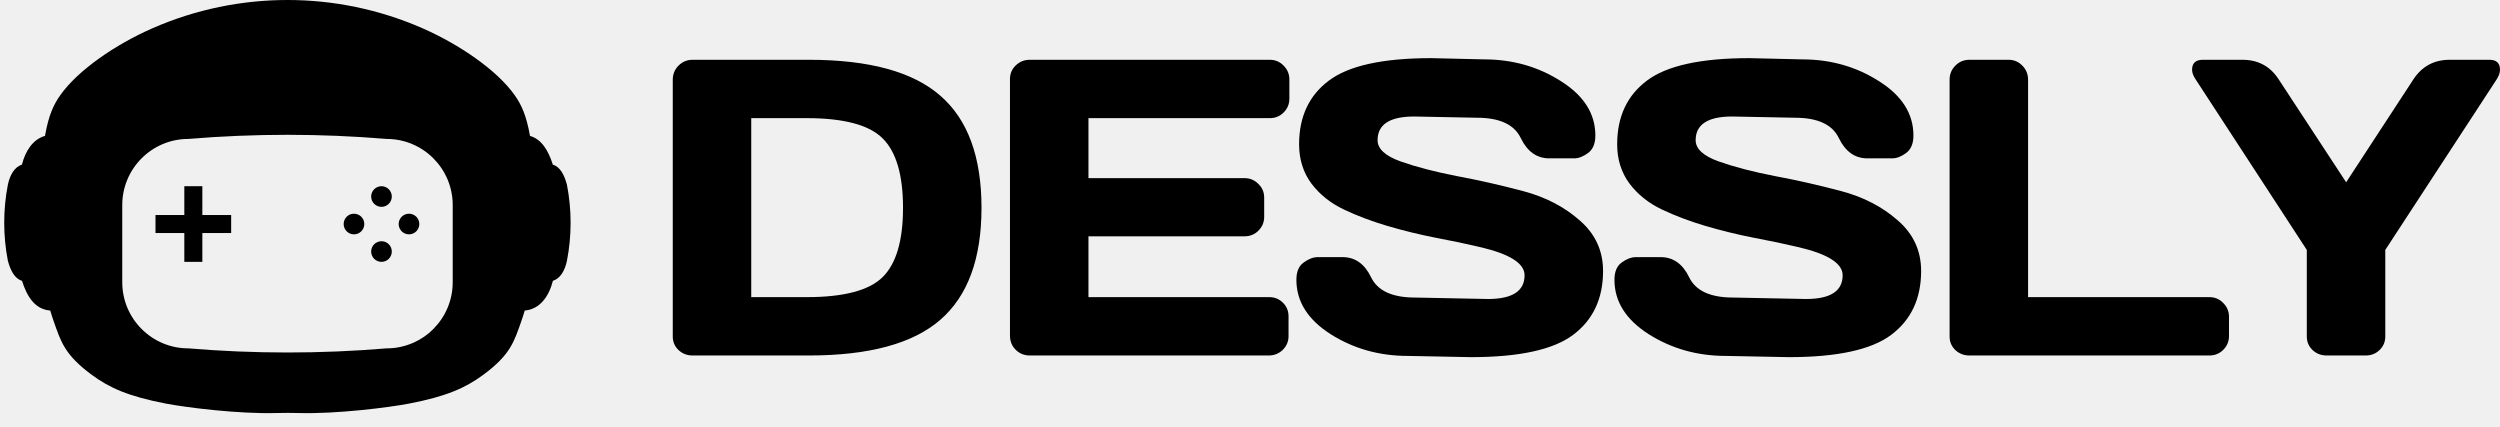
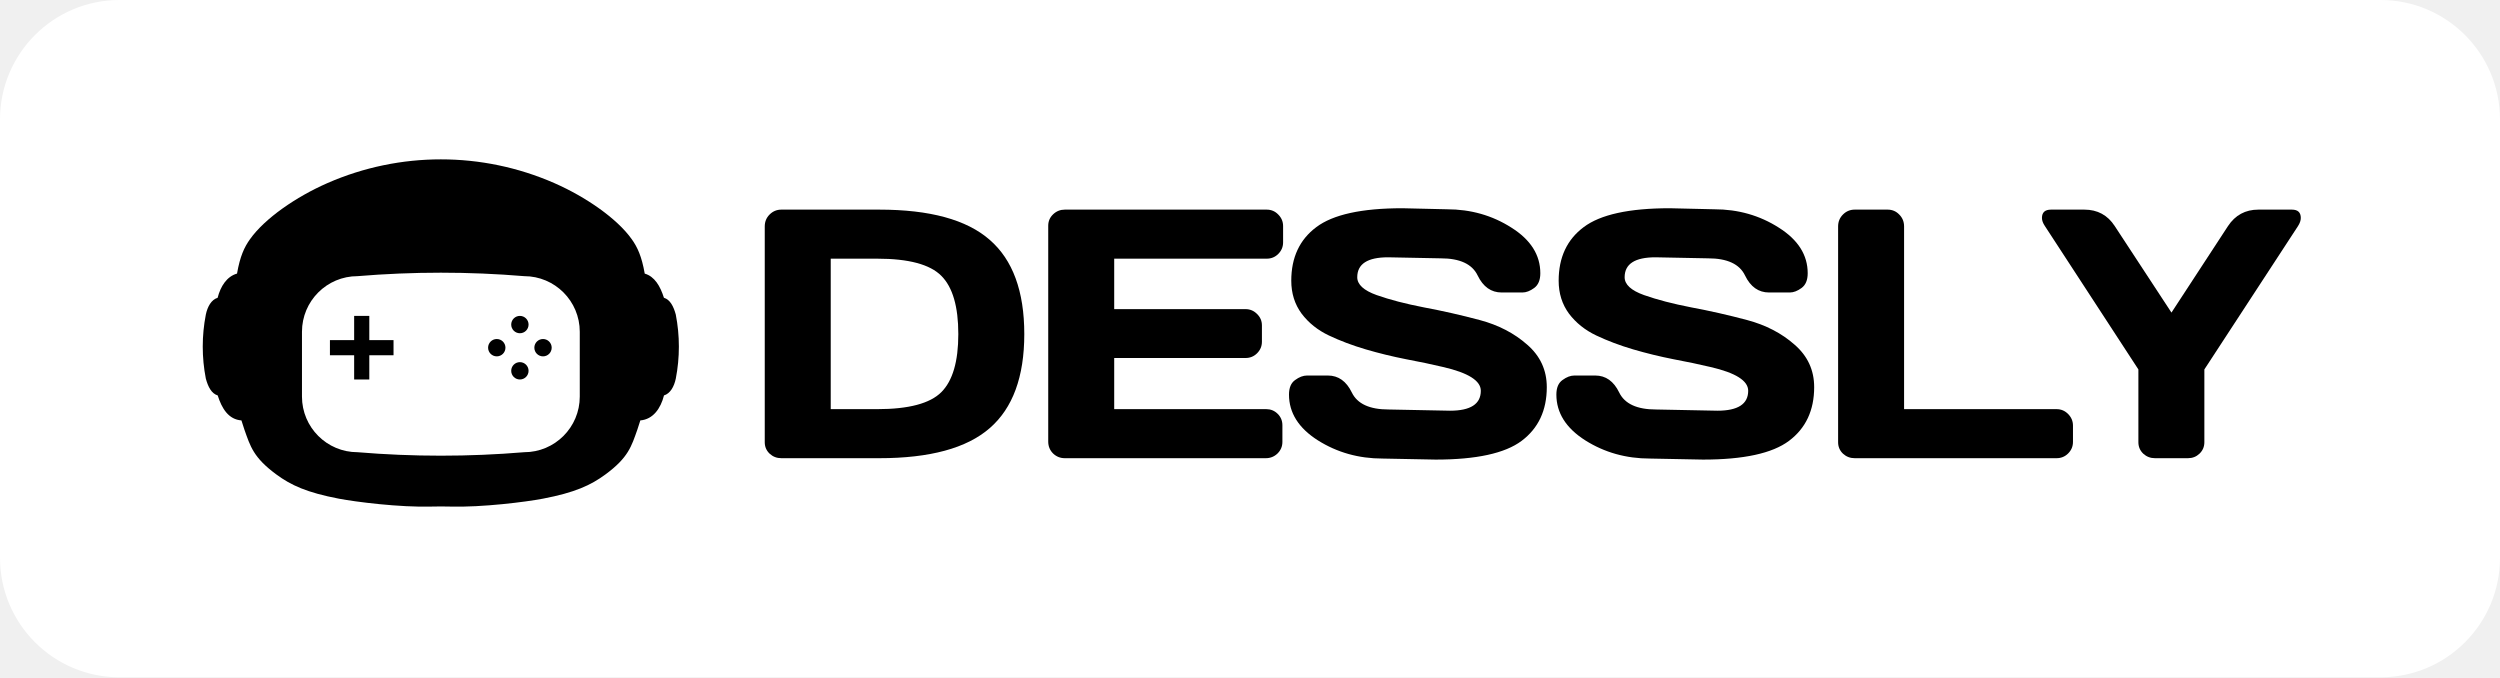
- <svg xmlns="http://www.w3.org/2000/svg" width="211" height="36" viewBox="0 0 211 36" fill="none">
-   <path d="M185.012 5.881C185.012 5.324 185.316 5.046 185.925 5.046H189.264C190.588 5.046 191.607 5.597 192.321 6.699L198.015 15.384L203.69 6.699C204.417 5.597 205.436 5.046 206.748 5.046H210.104C210.701 5.046 211 5.324 211 5.881C211 6.137 210.906 6.409 210.719 6.699L201.318 21.092V28.402C201.318 28.855 201.154 29.238 200.826 29.551C200.51 29.852 200.123 30.003 199.666 30.003H196.363C195.906 30.003 195.514 29.852 195.186 29.551C194.858 29.238 194.694 28.855 194.694 28.402V21.092L185.31 6.699C185.111 6.409 185.012 6.137 185.012 5.881Z" fill="black" />
-   <path d="M164.546 28.402V6.734C164.546 6.258 164.71 5.858 165.038 5.533C165.366 5.208 165.758 5.046 166.215 5.046H169.518C169.975 5.046 170.362 5.208 170.678 5.533C171.006 5.858 171.17 6.258 171.17 6.734V25.078H186.475C186.932 25.078 187.318 25.24 187.635 25.565C187.963 25.89 188.127 26.279 188.127 26.731V28.367C188.127 28.82 187.963 29.209 187.635 29.533C187.318 29.847 186.932 30.003 186.475 30.003H166.215C165.758 30.003 165.366 29.852 165.038 29.551C164.71 29.238 164.546 28.855 164.546 28.402Z" fill="black" />
-   <path d="M136.26 23.617C136.26 22.932 136.465 22.445 136.875 22.155C137.285 21.853 137.683 21.702 138.07 21.702H140.161C141.215 21.702 142.018 22.271 142.568 23.408C143.119 24.545 144.355 25.113 146.276 25.113L152.426 25.235C154.488 25.235 155.519 24.568 155.519 23.234C155.519 22.224 154.259 21.43 151.741 20.849C150.616 20.582 149.374 20.321 148.015 20.066C146.657 19.799 145.304 19.469 143.956 19.074C142.621 18.68 141.391 18.215 140.266 17.682C139.142 17.148 138.228 16.417 137.525 15.489C136.834 14.549 136.489 13.447 136.489 12.182C136.489 9.85 137.326 8.057 139.001 6.804C140.676 5.54 143.558 4.907 147.646 4.907L152.11 5.012C154.511 5.012 156.672 5.627 158.594 6.856C160.526 8.075 161.493 9.601 161.493 11.434C161.493 12.118 161.288 12.611 160.878 12.913C160.468 13.215 160.075 13.366 159.701 13.366H157.61C156.555 13.366 155.753 12.797 155.202 11.66C154.652 10.511 153.416 9.937 151.495 9.937L146.206 9.833C144.144 9.833 143.113 10.5 143.113 11.834C143.113 12.565 143.763 13.163 145.063 13.627C146.375 14.091 147.957 14.503 149.808 14.862C151.67 15.21 153.539 15.634 155.413 16.133C157.287 16.632 158.875 17.456 160.175 18.604C161.487 19.741 162.143 21.163 162.143 22.868C162.143 25.2 161.3 26.999 159.613 28.264C157.938 29.517 155.062 30.143 150.985 30.143L145.661 30.039C143.259 30.039 141.092 29.43 139.159 28.211C137.227 26.981 136.26 25.45 136.26 23.617Z" fill="black" />
-   <path d="M109.415 23.617C109.415 22.932 109.62 22.445 110.03 22.155C110.44 21.853 110.839 21.702 111.225 21.702H113.316C114.371 21.702 115.173 22.271 115.724 23.408C116.274 24.545 117.51 25.113 119.431 25.113L125.581 25.235C127.643 25.235 128.674 24.568 128.674 23.234C128.674 22.224 127.414 21.43 124.896 20.849C123.771 20.582 122.53 20.321 121.171 20.066C119.812 19.799 118.459 19.469 117.112 19.074C115.776 18.68 114.546 18.215 113.422 17.682C112.297 17.148 111.383 16.417 110.681 15.489C109.989 14.549 109.644 13.447 109.644 12.182C109.644 9.85 110.481 8.057 112.157 6.804C113.832 5.54 116.713 4.907 120.802 4.907L125.265 5.012C127.666 5.012 129.828 5.627 131.749 6.856C133.682 8.075 134.648 9.601 134.648 11.434C134.648 12.118 134.443 12.611 134.033 12.913C133.623 13.215 133.231 13.366 132.856 13.366H130.765C129.711 13.366 128.908 12.797 128.357 11.66C127.807 10.511 126.571 9.937 124.65 9.937L119.361 9.833C117.299 9.833 116.268 10.5 116.268 11.834C116.268 12.565 116.918 13.163 118.219 13.627C119.531 14.091 121.112 14.503 122.963 14.862C124.826 15.21 126.694 15.634 128.568 16.133C130.443 16.632 132.03 17.456 133.33 18.604C134.642 19.741 135.298 21.163 135.298 22.868C135.298 25.2 134.455 26.999 132.768 28.264C131.093 29.517 128.217 30.143 124.14 30.143L118.816 30.039C116.415 30.039 114.248 29.43 112.315 28.211C110.382 26.981 109.415 25.45 109.415 23.617Z" fill="black" />
-   <path d="M85.242 28.332V6.664C85.242 6.212 85.406 5.829 85.734 5.516C86.062 5.203 86.454 5.046 86.911 5.046H107.171C107.628 5.046 108.015 5.208 108.331 5.533C108.659 5.858 108.823 6.247 108.823 6.699V8.335C108.823 8.788 108.659 9.176 108.331 9.501C108.015 9.815 107.628 9.971 107.171 9.971H91.866V15.036H105.045C105.502 15.036 105.888 15.198 106.205 15.523C106.533 15.836 106.697 16.219 106.697 16.672V18.308C106.697 18.76 106.533 19.149 106.205 19.474C105.888 19.787 105.502 19.944 105.045 19.944H91.866V25.078H107.136C107.581 25.078 107.962 25.235 108.278 25.548C108.594 25.861 108.753 26.244 108.753 26.697V28.367C108.753 28.82 108.589 29.209 108.261 29.533C107.933 29.847 107.54 30.003 107.083 30.003H86.911C86.454 30.003 86.062 29.847 85.734 29.533C85.406 29.209 85.242 28.808 85.242 28.332Z" fill="black" />
-   <path d="M56.781 28.402V6.734C56.781 6.258 56.945 5.858 57.273 5.533C57.601 5.208 57.993 5.046 58.45 5.046H68.272C73.356 5.046 77.052 6.055 79.36 8.074C81.68 10.082 82.839 13.237 82.839 17.542C82.839 21.835 81.68 24.985 79.36 26.992C77.052 29 73.356 30.003 68.272 30.003H58.45C57.993 30.003 57.601 29.852 57.273 29.551C56.945 29.238 56.781 28.855 56.781 28.402ZM63.405 25.078H68.079C71.23 25.078 73.374 24.509 74.51 23.372C75.647 22.235 76.215 20.292 76.215 17.542C76.215 14.781 75.647 12.831 74.51 11.694C73.374 10.546 71.23 9.971 68.079 9.971H63.405V25.078Z" fill="black" />
-   <g clip-path="url(#clip0_logo_full)">
-     <path d="M47.85 15.586C47.625 14.759 47.281 14.083 46.658 13.895C46.284 12.717 45.722 11.758 44.731 11.47C44.425 9.721 43.996 8.821 43.444 8.04C41.943 5.914 38.766 3.752 35.697 2.402C35.674 2.391 35.65 2.381 35.625 2.37C28.384 -0.79 20.143 -0.79 12.902 2.37C12.877 2.381 12.855 2.391 12.83 2.402C9.761 3.751 6.583 5.912 5.083 8.04C4.531 8.821 4.102 9.721 3.797 11.468C2.772 11.758 2.143 12.743 1.85 13.898C1.216 14.092 0.834 14.784 0.665 15.586C0.253 17.703 0.253 19.894 0.665 22.01C0.89 22.837 1.234 23.513 1.857 23.701C2.283 25.048 2.959 26.111 4.24 26.21C4.332 26.521 4.428 26.825 4.533 27.119C5.137 28.822 5.439 29.93 7.728 31.623C9.219 32.725 10.818 33.454 14.023 34.067C15.704 34.389 20.122 34.95 23.317 34.86C23.948 34.843 24.58 34.843 25.212 34.86C28.407 34.951 32.827 34.389 34.506 34.067C37.711 33.454 39.31 32.724 40.801 31.623C43.091 29.932 43.392 28.822 43.996 27.119C44.1 26.825 44.196 26.52 44.289 26.21C45.57 26.102 46.333 25.01 46.665 23.701C47.298 23.507 47.681 22.816 47.85 22.014C48.262 19.896 48.262 17.705 47.85 15.589V15.586ZM38.209 23.818C38.209 26.902 35.711 29.402 32.63 29.402C27.063 29.867 21.464 29.867 15.897 29.402C12.816 29.402 10.318 26.902 10.318 23.818V17.31C10.318 14.227 12.816 11.726 15.897 11.726C21.464 11.262 27.063 11.262 32.63 11.726C35.711 11.726 38.209 14.227 38.209 17.31V23.818Z" fill="black" />
-     <path d="M15.557 15.716L17.078 15.716L17.078 22.101H15.557L15.557 15.716Z" fill="black" />
-     <path d="M19.51 18.148V19.668L13.125 19.668L13.125 18.148L19.51 18.148Z" fill="black" />
-     <ellipse cx="29.876" cy="18.908" rx="0.871" ry="0.871" fill="black" />
-     <ellipse cx="34.519" cy="18.908" rx="0.871" ry="0.871" fill="black" />
-     <ellipse cx="32.197" cy="16.587" rx="0.871" ry="0.871" fill="black" />
-     <ellipse cx="32.197" cy="21.23" rx="0.871" ry="0.871" fill="black" />
+ <svg xmlns="http://www.w3.org/2000/svg" width="251" height="68" viewBox="0 0 251 68" fill="none">
+   <rect x="0" y="0" width="251" height="68" rx="12" fill="#FFFFFF" />
+   <g transform="translate(20,16)">
+     <path d="M185.012 5.881C185.012 5.324 185.316 5.046 185.925 5.046H189.264C190.588 5.046 191.607 5.597 192.321 6.699L198.015 15.384L203.69 6.699C204.417 5.597 205.436 5.046 206.748 5.046H210.104C210.701 5.046 211 5.324 211 5.881C211 6.137 210.906 6.409 210.719 6.699L201.318 21.092V28.402C201.318 28.855 201.154 29.238 200.826 29.551C200.51 29.852 200.123 30.003 199.666 30.003H196.363C195.906 30.003 195.514 29.852 195.186 29.551C194.858 29.238 194.694 28.855 194.694 28.402V21.092L185.31 6.699C185.111 6.409 185.012 6.137 185.012 5.881Z" fill="black" />
+     <path d="M164.546 28.402V6.734C164.546 6.258 164.71 5.858 165.038 5.533C165.366 5.208 165.758 5.046 166.215 5.046H169.518C169.975 5.046 170.362 5.208 170.678 5.533C171.006 5.858 171.17 6.258 171.17 6.734V25.078H186.475C186.932 25.078 187.318 25.24 187.635 25.565C187.963 25.89 188.127 26.279 188.127 26.731V28.367C188.127 28.82 187.963 29.209 187.635 29.533C187.318 29.847 186.932 30.003 186.475 30.003H166.215C165.758 30.003 165.366 29.852 165.038 29.551C164.71 29.238 164.546 28.855 164.546 28.402Z" fill="black" />
+     <path d="M136.26 23.617C136.26 22.932 136.465 22.445 136.875 22.155C137.285 21.853 137.683 21.702 138.07 21.702H140.161C141.215 21.702 142.018 22.271 142.568 23.408C143.119 24.545 144.355 25.113 146.276 25.113L152.426 25.235C154.488 25.235 155.519 24.568 155.519 23.234C155.519 22.224 154.259 21.43 151.741 20.849C150.616 20.582 149.374 20.321 148.015 20.066C146.657 19.799 145.304 19.469 143.956 19.074C142.621 18.68 141.391 18.215 140.266 17.682C139.142 17.148 138.228 16.417 137.525 15.489C136.834 14.549 136.489 13.447 136.489 12.182C136.489 9.85 137.326 8.057 139.001 6.804C140.676 5.54 143.558 4.907 147.646 4.907L152.11 5.012C154.511 5.012 156.672 5.627 158.594 6.856C160.526 8.075 161.493 9.601 161.493 11.434C161.493 12.118 161.288 12.611 160.878 12.913C160.468 13.215 160.075 13.366 159.701 13.366H157.61C156.555 13.366 155.753 12.797 155.202 11.66C154.652 10.511 153.416 9.937 151.495 9.937L146.206 9.833C144.144 9.833 143.113 10.5 143.113 11.834C143.113 12.565 143.763 13.163 145.063 13.627C146.375 14.091 147.957 14.503 149.808 14.862C151.67 15.21 153.539 15.634 155.413 16.133C157.287 16.632 158.875 17.456 160.175 18.604C161.487 19.741 162.143 21.163 162.143 22.868C162.143 25.2 161.3 26.999 159.613 28.264C157.938 29.517 155.062 30.143 150.985 30.143L145.661 30.039C143.259 30.039 141.092 29.43 139.159 28.211C137.227 26.981 136.26 25.45 136.26 23.617Z" fill="black" />
+     <path d="M109.415 23.617C109.415 22.932 109.62 22.445 110.03 22.155C110.44 21.853 110.839 21.702 111.225 21.702H113.316C114.371 21.702 115.173 22.271 115.724 23.408C116.274 24.545 117.51 25.113 119.431 25.113L125.581 25.235C127.643 25.235 128.674 24.568 128.674 23.234C128.674 22.224 127.414 21.43 124.896 20.849C123.771 20.582 122.53 20.321 121.171 20.066C119.812 19.799 118.459 19.469 117.112 19.074C115.776 18.68 114.546 18.215 113.422 17.682C112.297 17.148 111.383 16.417 110.681 15.489C109.989 14.549 109.644 13.447 109.644 12.182C109.644 9.85 110.481 8.057 112.157 6.804C113.832 5.54 116.713 4.907 120.802 4.907L125.265 5.012C127.666 5.012 129.828 5.627 131.749 6.856C133.682 8.075 134.648 9.601 134.648 11.434C134.648 12.118 134.443 12.611 134.033 12.913C133.623 13.215 133.231 13.366 132.856 13.366H130.765C129.711 13.366 128.908 12.797 128.357 11.66C127.807 10.511 126.571 9.937 124.65 9.937L119.361 9.833C117.299 9.833 116.268 10.5 116.268 11.834C116.268 12.565 116.918 13.163 118.219 13.627C119.531 14.091 121.112 14.503 122.963 14.862C124.826 15.21 126.694 15.634 128.568 16.133C130.443 16.632 132.03 17.456 133.33 18.604C134.642 19.741 135.298 21.163 135.298 22.868C135.298 25.2 134.455 26.999 132.768 28.264C131.093 29.517 128.217 30.143 124.14 30.143L118.816 30.039C116.415 30.039 114.248 29.43 112.315 28.211C110.382 26.981 109.415 25.45 109.415 23.617Z" fill="black" />
+     <path d="M85.242 28.332V6.664C85.242 6.212 85.406 5.829 85.734 5.516C86.062 5.203 86.454 5.046 86.911 5.046H107.171C107.628 5.046 108.015 5.208 108.331 5.533C108.659 5.858 108.823 6.247 108.823 6.699V8.335C108.823 8.788 108.659 9.176 108.331 9.501C108.015 9.815 107.628 9.971 107.171 9.971H91.866V15.036H105.045C105.502 15.036 105.888 15.198 106.205 15.523C106.533 15.836 106.697 16.219 106.697 16.672V18.308C106.697 18.76 106.533 19.149 106.205 19.474C105.888 19.787 105.502 19.944 105.045 19.944H91.866V25.078H107.136C107.581 25.078 107.962 25.235 108.278 25.548C108.594 25.861 108.753 26.244 108.753 26.697V28.367C108.753 28.82 108.589 29.209 108.261 29.533C107.933 29.847 107.54 30.003 107.083 30.003H86.911C86.454 30.003 86.062 29.847 85.734 29.533C85.406 29.209 85.242 28.808 85.242 28.332Z" fill="black" />
+     <path d="M56.781 28.402V6.734C56.781 6.258 56.945 5.858 57.273 5.533C57.601 5.208 57.993 5.046 58.45 5.046H68.272C73.356 5.046 77.052 6.055 79.36 8.074C81.68 10.082 82.839 13.237 82.839 17.542C82.839 21.835 81.68 24.985 79.36 26.992C77.052 29 73.356 30.003 68.272 30.003H58.45C57.993 30.003 57.601 29.852 57.273 29.551C56.945 29.238 56.781 28.855 56.781 28.402ZM63.405 25.078H68.079C71.23 25.078 73.374 24.509 74.51 23.372C75.647 22.235 76.215 20.292 76.215 17.542C76.215 14.781 75.647 12.831 74.51 11.694C73.374 10.546 71.23 9.971 68.079 9.971H63.405V25.078Z" fill="black" />
+     <g clip-path="url(#clip0_logo_full)">
+       <path d="M47.85 15.586C47.625 14.759 47.281 14.083 46.658 13.895C46.284 12.717 45.722 11.758 44.731 11.47C44.425 9.721 43.996 8.821 43.444 8.04C41.943 5.914 38.766 3.752 35.697 2.402C35.674 2.391 35.65 2.381 35.625 2.37C28.384 -0.79 20.143 -0.79 12.902 2.37C12.877 2.381 12.855 2.391 12.83 2.402C9.761 3.751 6.583 5.912 5.083 8.04C4.531 8.821 4.102 9.721 3.797 11.468C2.772 11.758 2.143 12.743 1.85 13.898C1.216 14.092 0.834 14.784 0.665 15.586C0.253 17.703 0.253 19.894 0.665 22.01C0.89 22.837 1.234 23.513 1.857 23.701C2.283 25.048 2.959 26.111 4.24 26.21C4.332 26.521 4.428 26.825 4.533 27.119C5.137 28.822 5.439 29.93 7.728 31.623C9.219 32.725 10.818 33.454 14.023 34.067C15.704 34.389 20.122 34.95 23.317 34.86C23.948 34.843 24.58 34.843 25.212 34.86C28.407 34.951 32.827 34.389 34.506 34.067C37.711 33.454 39.31 32.724 40.801 31.623C43.091 29.932 43.392 28.822 43.996 27.119C44.1 26.825 44.196 26.52 44.289 26.21C45.57 26.102 46.333 25.01 46.665 23.701C47.298 23.507 47.681 22.816 47.85 22.014C48.262 19.896 48.262 17.705 47.85 15.589V15.586ZM38.209 23.818C38.209 26.902 35.711 29.402 32.63 29.402C27.063 29.867 21.464 29.867 15.897 29.402C12.816 29.402 10.318 26.902 10.318 23.818V17.31C10.318 14.227 12.816 11.726 15.897 11.726C21.464 11.262 27.063 11.262 32.63 11.726C35.711 11.726 38.209 14.227 38.209 17.31V23.818Z" fill="black" />
+       <path d="M15.557 15.716L17.078 15.716L17.078 22.101H15.557L15.557 15.716Z" fill="black" />
+       <path d="M19.51 18.148V19.668L13.125 19.668L13.125 18.148L19.51 18.148Z" fill="black" />
+       <ellipse cx="29.876" cy="18.908" rx="0.871" ry="0.871" fill="black" />
+       <ellipse cx="34.519" cy="18.908" rx="0.871" ry="0.871" fill="black" />
+       <ellipse cx="32.197" cy="16.587" rx="0.871" ry="0.871" fill="black" />
+       <ellipse cx="32.197" cy="21.23" rx="0.871" ry="0.871" fill="black" />
+     </g>
  </g>
  <defs>
    <clipPath id="clip0_logo_full">
      <rect width="48.391" height="34.87" fill="white" />
    </clipPath>
  </defs>
</svg>
